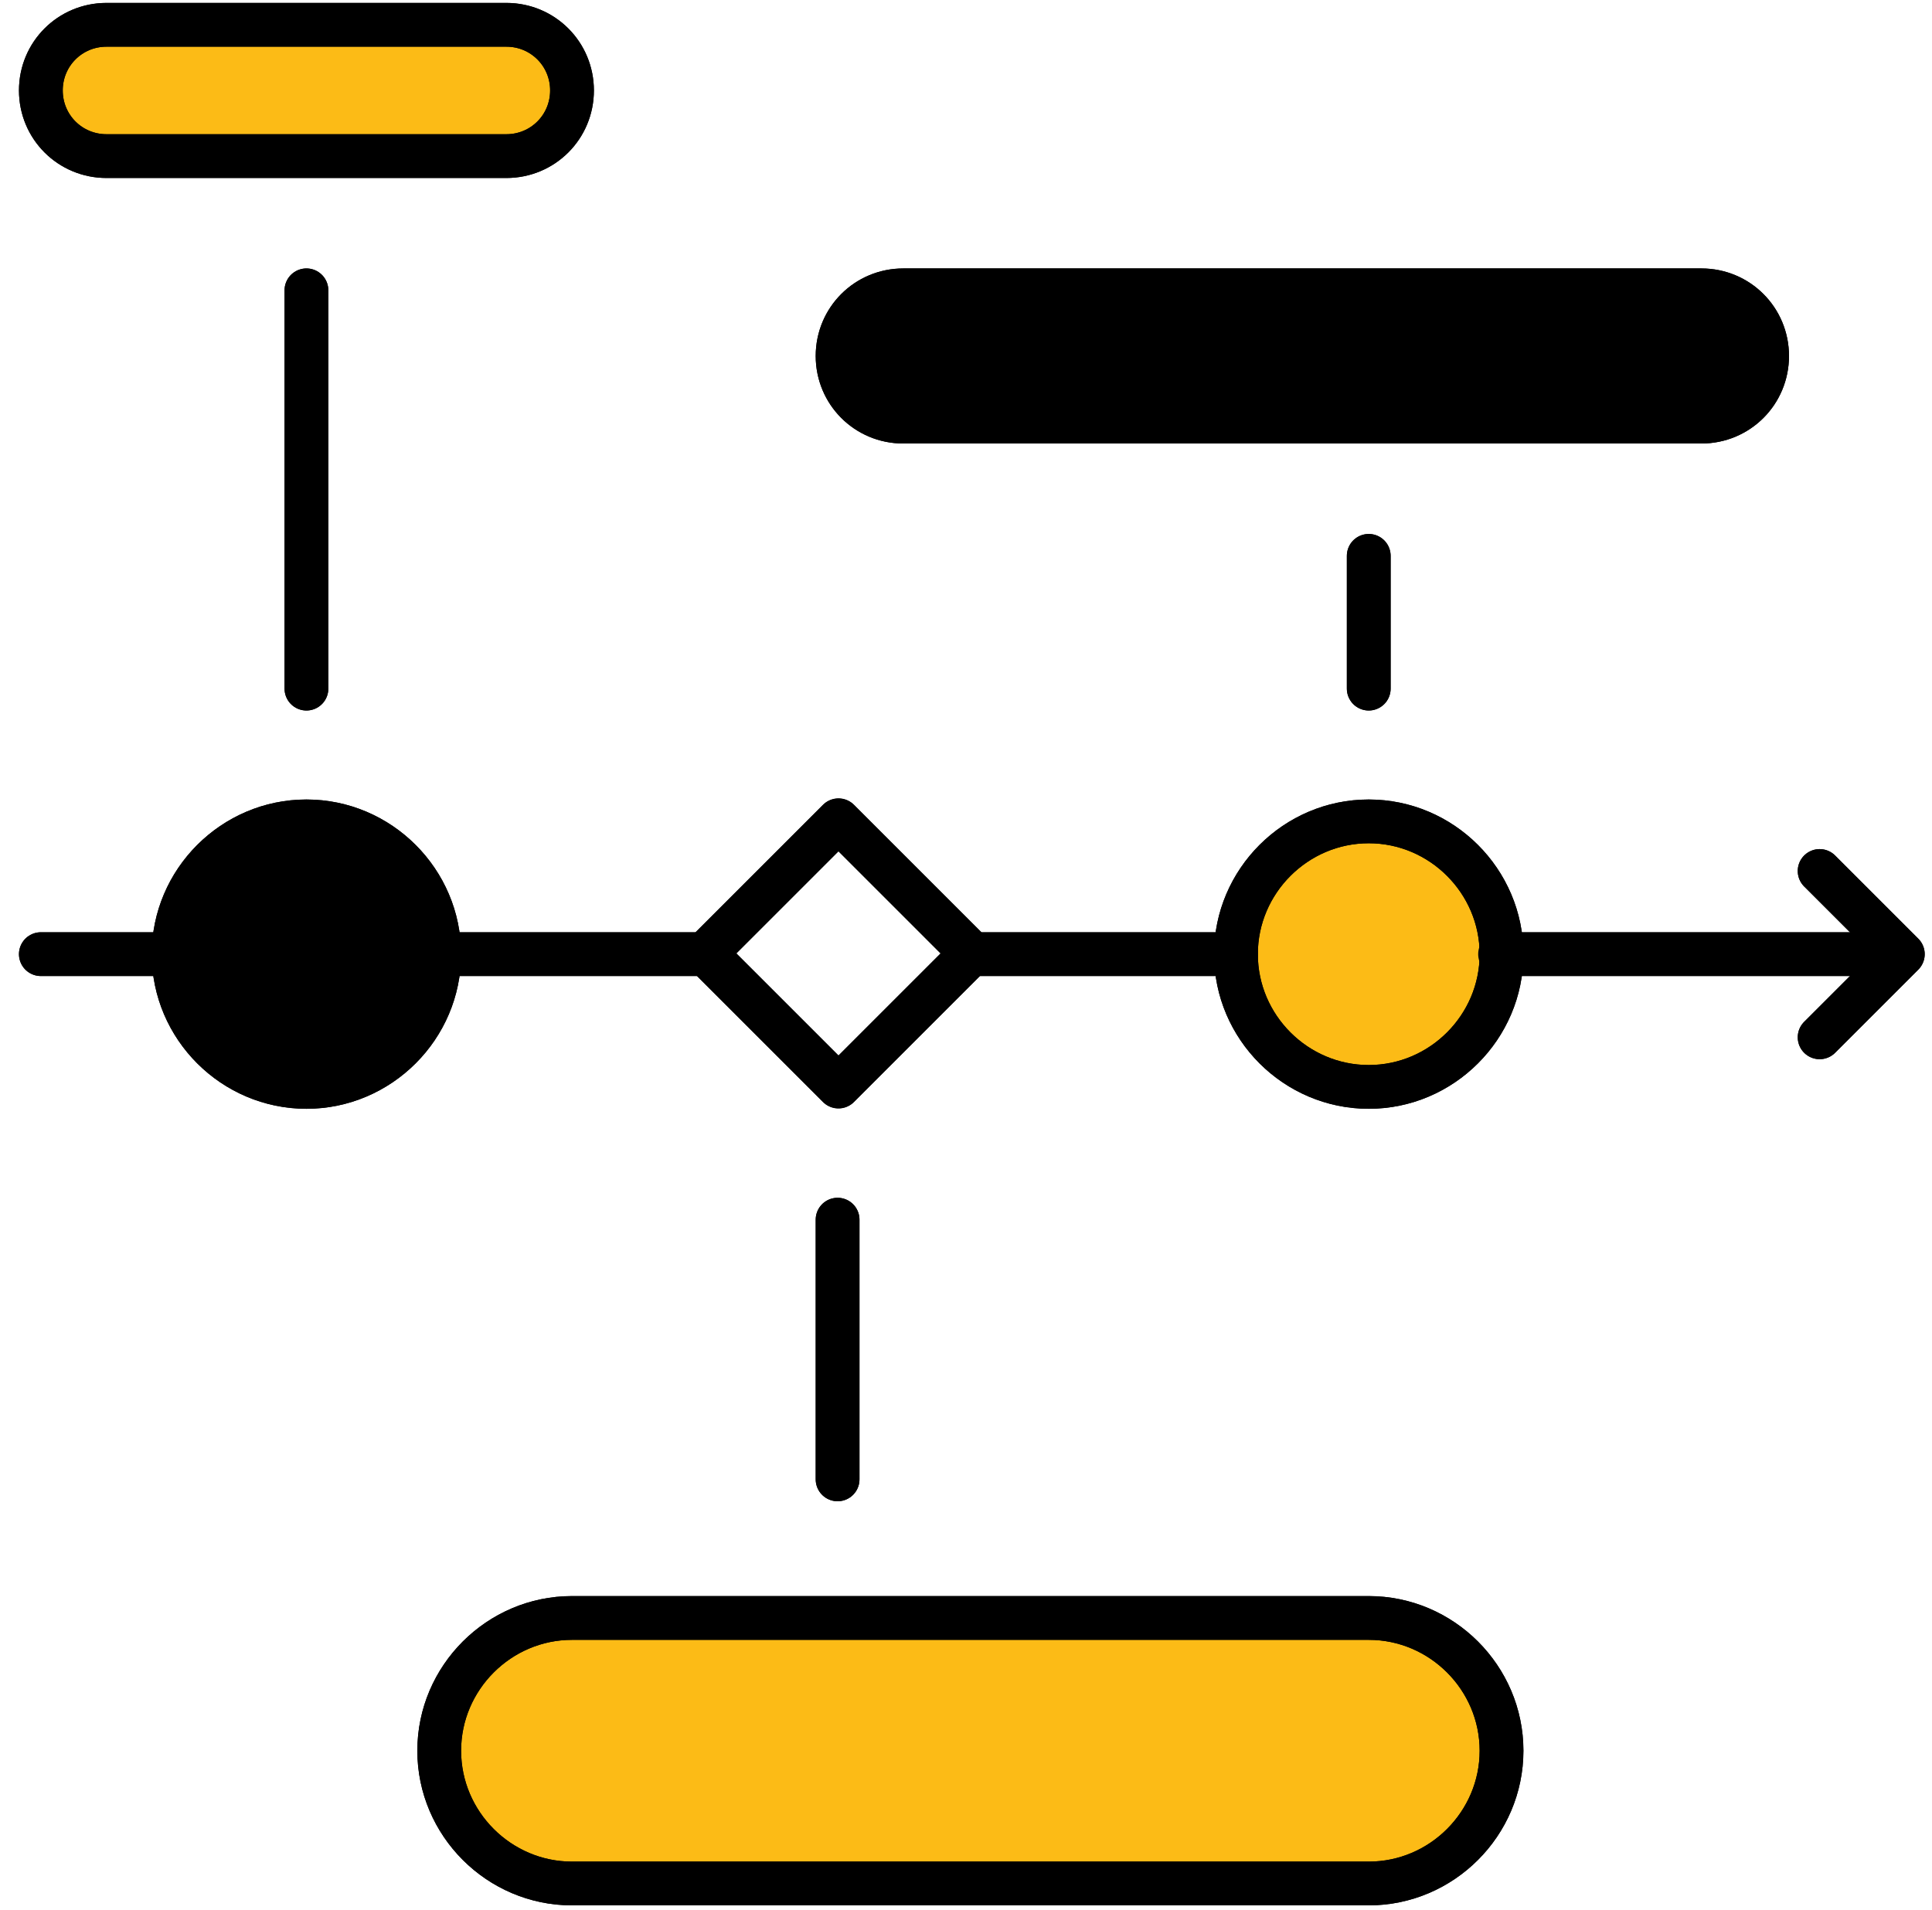
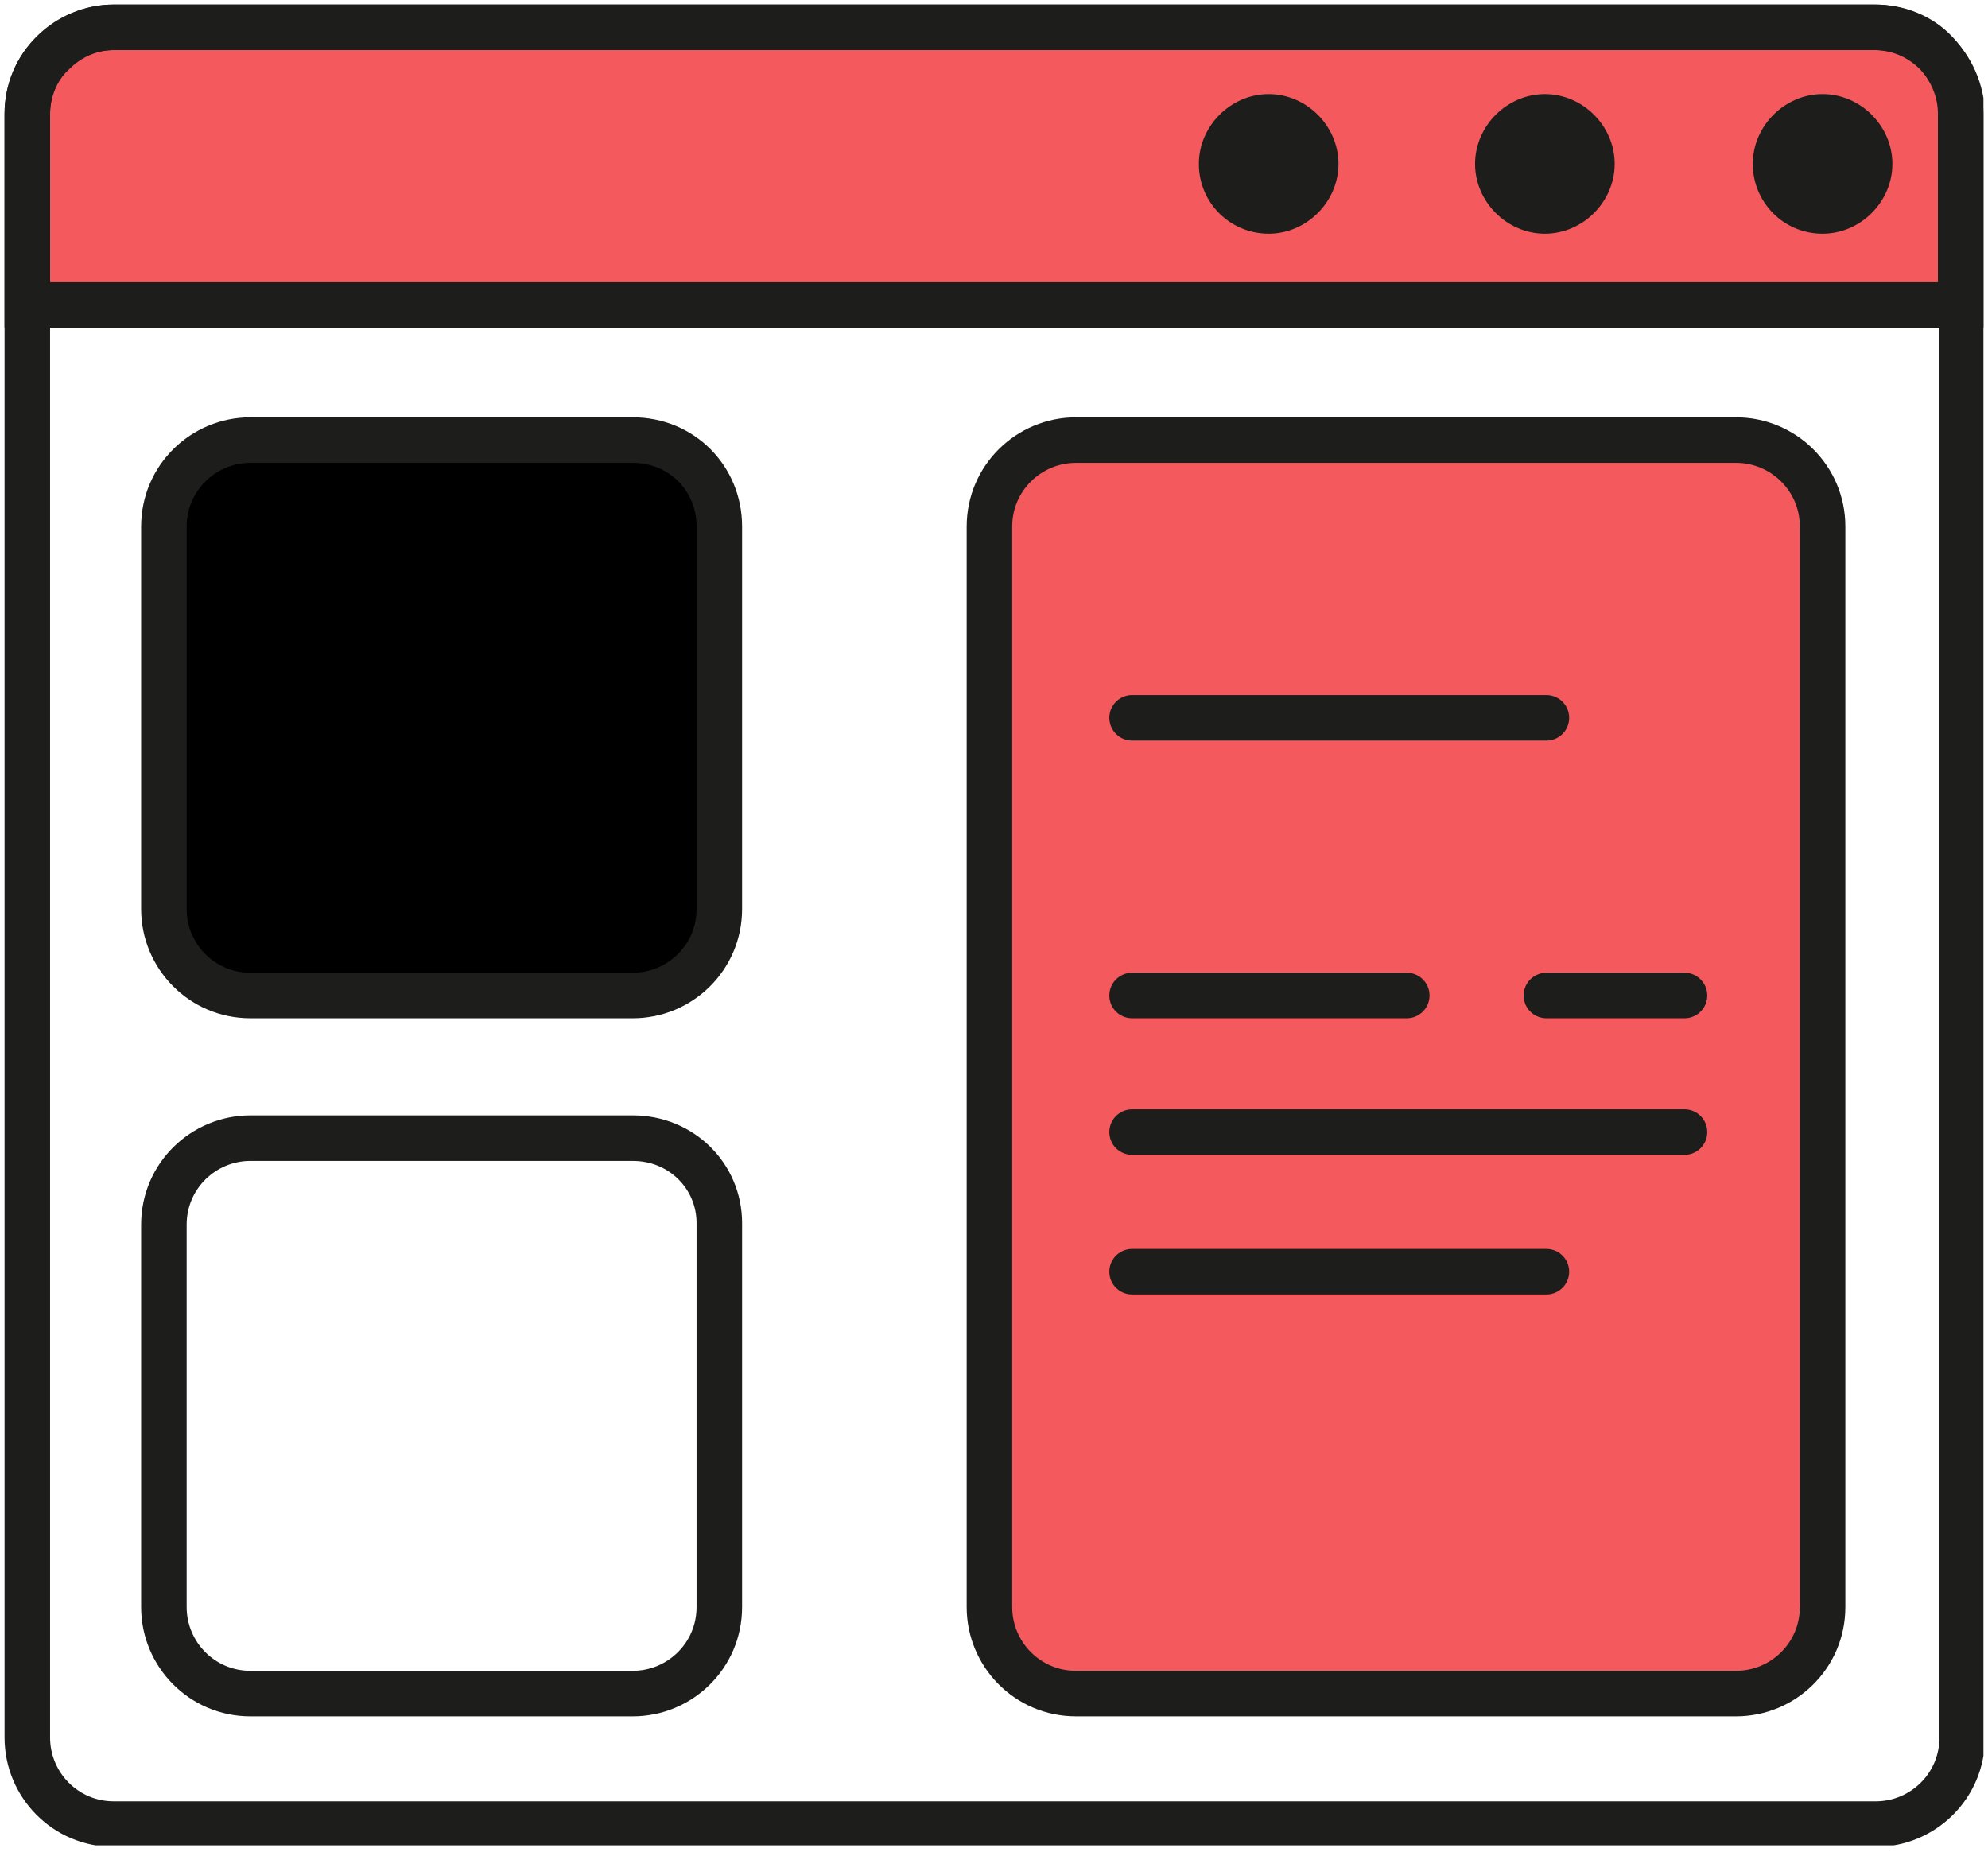
- <svg xmlns="http://www.w3.org/2000/svg" version="1.1" x="0px" y="0px" viewBox="0 0 132.4 130.9" style="enable-background:new 0 0 132.4 130.9;" xml:space="preserve">
-   <g id="show-on-hover_00000106124355883205625110000003092690107186069901_">
-     <g id="show-on-hover">
-       <g id="Co-framework_Over">
-         <g id="Co-framework_Base_00000027593367245428450560000007130065214900425366_">
+ <svg xmlns="http://www.w3.org/2000/svg" xmlns:xlink="http://www.w3.org/1999/xlink" version="1.1" id="Livello_1" x="0px" y="0px" viewBox="0 0 131 122" style="enable-background:new 0 0 131 122;" xml:space="preserve">
+   <g id="Tavola_di_Progetto_Over_00000083068889948348550460000000555655513950950537_">
+     <g id="Tavola_di_Progetto_Over">
+       <g>
+         <g>
          <g>
-             <line style="fill:none;stroke:#000000;stroke-width:3;stroke-linecap:round;stroke-linejoin:round;stroke-miterlimit:10;" x1="102.8" y1="65.4" x2="130.2" y2="65.4" />
-             <line style="fill:none;stroke:#000000;stroke-width:3;stroke-linecap:round;stroke-linejoin:round;stroke-miterlimit:10;" x1="66.5" y1="65.4" x2="84.7" y2="65.4" />
-             <line style="fill:none;stroke:#000000;stroke-width:3;stroke-linecap:round;stroke-linejoin:round;stroke-miterlimit:10;" x1="2.8" y1="65.4" x2="48.7" y2="65.4" />
-             <polyline style="fill:none;stroke:#000000;stroke-width:3;stroke-linecap:round;stroke-linejoin:round;stroke-miterlimit:10;" points="       124.7,71.1 130.4,65.4 124.7,59.7      " />
-             <rect x="51" y="58.9" transform="matrix(0.7071 -0.7071 0.7071 0.7071 -29.3735 59.7709)" style="fill:none;stroke:#000000;stroke-width:3;stroke-linecap:round;stroke-linejoin:round;stroke-miterlimit:10;" width="12.9" height="12.9" />
-             <path style="stroke:#000000;stroke-width:3;stroke-linecap:round;stroke-linejoin:round;stroke-miterlimit:10;" d="M21,74.5       L21,74.5c-5,0-9.1-4.1-9.1-9.1l0,0c0-5,4.1-9.1,9.1-9.1l0,0c5,0,9.1,4.1,9.1,9.1l0,0C30.1,70.4,26,74.5,21,74.5z" />
-             <path style="fill:#FCBB16;stroke:#000000;stroke-width:3;stroke-linecap:round;stroke-linejoin:round;stroke-miterlimit:10;" d="       M93.8,74.5L93.8,74.5c-5,0-9.1-4.1-9.1-9.1l0,0c0-5,4.1-9.1,9.1-9.1l0,0c5,0,9.1,4.1,9.1,9.1l0,0       C102.9,70.4,98.8,74.5,93.8,74.5z" />
-             <line style="fill:none;stroke:#000000;stroke-width:3;stroke-linecap:round;stroke-linejoin:round;stroke-miterlimit:10;" x1="21" y1="47.2" x2="21" y2="19.9" />
-             <path style="fill:#FCBB16;stroke:#000000;stroke-width:3;stroke-linecap:round;stroke-linejoin:round;stroke-miterlimit:10;" d="       M34.7,10.7H7.3c-2.5,0-4.5-2-4.5-4.5l0,0c0-2.5,2-4.5,4.5-4.5h27.4c2.5,0,4.5,2,4.5,4.5l0,0C39.2,8.7,37.2,10.7,34.7,10.7z" />
-             <line style="fill:none;stroke:#000000;stroke-width:3;stroke-linecap:round;stroke-linejoin:round;stroke-miterlimit:10;" x1="93.8" y1="47.2" x2="93.8" y2="38.1" />
-             <path style="stroke:#000000;stroke-width:3;stroke-linecap:round;stroke-linejoin:round;stroke-miterlimit:10;" d="M116.6,28.9       H61.9c-2.5,0-4.5-2-4.5-4.5l0,0c0-2.5,2-4.5,4.5-4.5h54.7c2.5,0,4.5,2,4.5,4.5l0,0C121.1,26.9,119.1,28.9,116.6,28.9z" />
-             <line style="fill:none;stroke:#000000;stroke-width:3;stroke-linecap:round;stroke-linejoin:round;stroke-miterlimit:10;" x1="57.4" y1="83.6" x2="57.4" y2="101.4" />
-             <path style="fill:#FCBB16;stroke:#000000;stroke-width:3;stroke-linecap:round;stroke-linejoin:round;stroke-miterlimit:10;" d="       M39.2,110.9h54.6c5,0,9.1,4.1,9.1,9.1l0,0c0,5-4.1,9.1-9.1,9.1H39.2c-5,0-9.1-4.1-9.1-9.1l0,0C30.1,115,34.2,110.9,39.2,110.9z       " />
-           </g>
-         </g>
-       </g>
-     </g>
-   </g>
-   <g id="COFRAMEWORK_00000109730026931580639940000013051187254278867097_">
-     <g id="COFRAMEWORK">
-       <g id="Co-framework_Base_00000160161646475875361040000016308425426746038437_">
-         <g id="Co-framework_Base_00000050663261507677086060000004257521448489038748_">
-           <g>
-             <line style="fill:none;stroke:#000000;stroke-width:3;stroke-linecap:round;stroke-linejoin:round;stroke-miterlimit:10;" x1="102.8" y1="65.4" x2="130.2" y2="65.4" />
-             <line style="fill:none;stroke:#000000;stroke-width:3;stroke-linecap:round;stroke-linejoin:round;stroke-miterlimit:10;" x1="66.5" y1="65.4" x2="84.7" y2="65.4" />
-             <line style="fill:none;stroke:#000000;stroke-width:3;stroke-linecap:round;stroke-linejoin:round;stroke-miterlimit:10;" x1="2.8" y1="65.4" x2="48.7" y2="65.4" />
-             <polyline style="fill:none;stroke:#000000;stroke-width:3;stroke-linecap:round;stroke-linejoin:round;stroke-miterlimit:10;" points="       124.7,71.1 130.4,65.4 124.7,59.7      " />
-             <rect x="51" y="58.9" transform="matrix(0.7071 -0.7071 0.7071 0.7071 -29.3687 59.7563)" style="fill:none;stroke:#000000;stroke-width:3;stroke-linecap:round;stroke-linejoin:round;stroke-miterlimit:10;" width="12.9" height="12.9" />
-             <path style="stroke:#000000;stroke-width:3;stroke-linecap:round;stroke-linejoin:round;stroke-miterlimit:10;" d="M21,74.5       L21,74.5c-5,0-9.1-4.1-9.1-9.1l0,0c0-5,4.1-9.1,9.1-9.1l0,0c5,0,9.1,4.1,9.1,9.1l0,0C30.1,70.4,26,74.5,21,74.5z" />
-             <path style="fill:none;stroke:#000000;stroke-width:3;stroke-linecap:round;stroke-linejoin:round;stroke-miterlimit:10;" d="       M93.8,74.5L93.8,74.5c-5,0-9.1-4.1-9.1-9.1l0,0c0-5,4.1-9.1,9.1-9.1l0,0c5,0,9.1,4.1,9.1,9.1l0,0       C102.9,70.4,98.8,74.5,93.8,74.5z" />
-             <line style="fill:none;stroke:#000000;stroke-width:3;stroke-linecap:round;stroke-linejoin:round;stroke-miterlimit:10;" x1="21" y1="47.2" x2="21" y2="19.9" />
-             <path style="fill:none;stroke:#000000;stroke-width:3;stroke-linecap:round;stroke-linejoin:round;stroke-miterlimit:10;" d="       M34.7,10.7H7.3c-2.5,0-4.5-2-4.5-4.5l0,0c0-2.5,2-4.5,4.5-4.5h27.4c2.5,0,4.5,2,4.5,4.5l0,0C39.2,8.7,37.2,10.7,34.7,10.7z" />
-             <line style="fill:none;stroke:#000000;stroke-width:3;stroke-linecap:round;stroke-linejoin:round;stroke-miterlimit:10;" x1="93.8" y1="47.2" x2="93.8" y2="38.1" />
-             <path style="stroke:#000000;stroke-width:3;stroke-linecap:round;stroke-linejoin:round;stroke-miterlimit:10;" d="M116.6,28.9       H61.9c-2.5,0-4.5-2-4.5-4.5l0,0c0-2.5,2-4.5,4.5-4.5h54.7c2.5,0,4.5,2,4.5,4.5l0,0C121.1,26.9,119.1,28.9,116.6,28.9z" />
-             <line style="fill:none;stroke:#000000;stroke-width:3;stroke-linecap:round;stroke-linejoin:round;stroke-miterlimit:10;" x1="57.4" y1="83.6" x2="57.4" y2="101.4" />
-             <path style="fill:none;stroke:#000000;stroke-width:3;stroke-linecap:round;stroke-linejoin:round;stroke-miterlimit:10;" d="       M39.2,110.9h54.6c5,0,9.1,4.1,9.1,9.1l0,0c0,5-4.1,9.1-9.1,9.1H39.2c-5,0-9.1-4.1-9.1-9.1l0,0C30.1,115,34.2,110.9,39.2,110.9z       " />
+             <defs>
+               <rect id="SVGID_1_" x="0.3" y="0.3" width="130.4" height="121.3" />
+             </defs>
+             <clipPath id="SVGID_00000049929495421277378600000012986468812423486127_">
+               <use xlink:href="#SVGID_1_" style="overflow:visible;" />
+             </clipPath>
+             <g style="clip-path:url(#SVGID_00000049929495421277378600000012986468812423486127_);">
+               <path style="fill:#F45A5D;stroke:#1D1D1B;stroke-width:3;stroke-miterlimit:10;" d="M129.2,7.5v12.6H1.8V7.5        c0-1.5,0.6-3,1.7-4c1.1-1.1,2.5-1.7,4-1.7h116.1c1.5,0,3,0.6,4,1.7C128.6,4.6,129.2,6,129.2,7.5z" />
+               <path style="fill:#1D1D1B;" d="M120.1,15.4c2.5,0,4.6-2.1,4.6-4.6s-2.1-4.6-4.6-4.6s-4.6,2.1-4.6,4.6S117.5,15.4,120.1,15.4z" />
+               <path style="fill:#1D1D1B;" d="M101.8,15.4c2.5,0,4.6-2.1,4.6-4.6s-2.1-4.6-4.6-4.6s-4.6,2.1-4.6,4.6        C97.2,13.3,99.3,15.4,101.8,15.4z" />
+               <path style="fill:#1D1D1B;" d="M83.6,15.4c2.5,0,4.6-2.1,4.6-4.6s-2.1-4.6-4.6-4.6S79,8.3,79,10.8        C79,13.4,81.1,15.4,83.6,15.4z" />
+               <path style="fill:none;stroke:#1D1D1B;stroke-width:3;stroke-miterlimit:10;" d="M123.5,1.8H7.5c-3.1,0-5.7,2.5-5.7,5.7v107        c0,3.1,2.5,5.7,5.7,5.7h116.1c3.1,0,5.7-2.5,5.7-5.7V7.5C129.2,4.4,126.7,1.8,123.5,1.8z" />
+               <path style="fill:none;stroke:#1D1D1B;stroke-width:3;stroke-miterlimit:10;" d="M1.8,20.1h127.5" />
+               <path style="stroke:#1D1D1B;stroke-width:3;stroke-miterlimit:10;" d="M41.7,29H16.5c-3.1,0-5.7,2.5-5.7,5.7v25.2        c0,3.1,2.5,5.7,5.7,5.7h25.2c3.1,0,5.7-2.5,5.7-5.7V34.7C47.4,31.5,44.9,29,41.7,29z" />
+               <path style="fill:#F45A5D;stroke:#1D1D1B;stroke-width:3;stroke-miterlimit:10;" d="M114.4,29H70.9c-3.1,0-5.7,2.5-5.7,5.7        v71.2c0,3.1,2.5,5.7,5.7,5.7h43.5c3.1,0,5.7-2.5,5.7-5.7V34.7C120.1,31.5,117.5,29,114.4,29z" />
+               <path style="fill:none;stroke:#1D1D1B;stroke-width:3;stroke-miterlimit:10;" d="M41.7,75H16.5c-3.1,0-5.7,2.5-5.7,5.7v25.2        c0,3.1,2.5,5.7,5.7,5.7h25.2c3.1,0,5.7-2.5,5.7-5.7V80.6C47.4,77.5,44.9,75,41.7,75z" />
+               <path style="fill:none;stroke:#1D1D1B;stroke-width:3;stroke-linecap:round;stroke-linejoin:round;" d="M74.6,47.3h27.3" />
+               <path style="fill:none;stroke:#1D1D1B;stroke-width:3;stroke-linecap:round;stroke-linejoin:round;" d="M74.6,65.6h18.1" />
+               <path style="fill:none;stroke:#1D1D1B;stroke-width:3;stroke-linecap:round;stroke-linejoin:round;" d="M74.6,83.8h27.3" />
+               <path style="fill:none;stroke:#1D1D1B;stroke-width:3;stroke-linecap:round;stroke-linejoin:round;" d="M74.6,74.6H111" />
+               <path style="fill:none;stroke:#1D1D1B;stroke-width:3;stroke-linecap:round;stroke-linejoin:round;" d="M101.9,65.6h9.1" />
+             </g>
          </g>
        </g>
      </g>
    </g>
  </g>
</svg>
